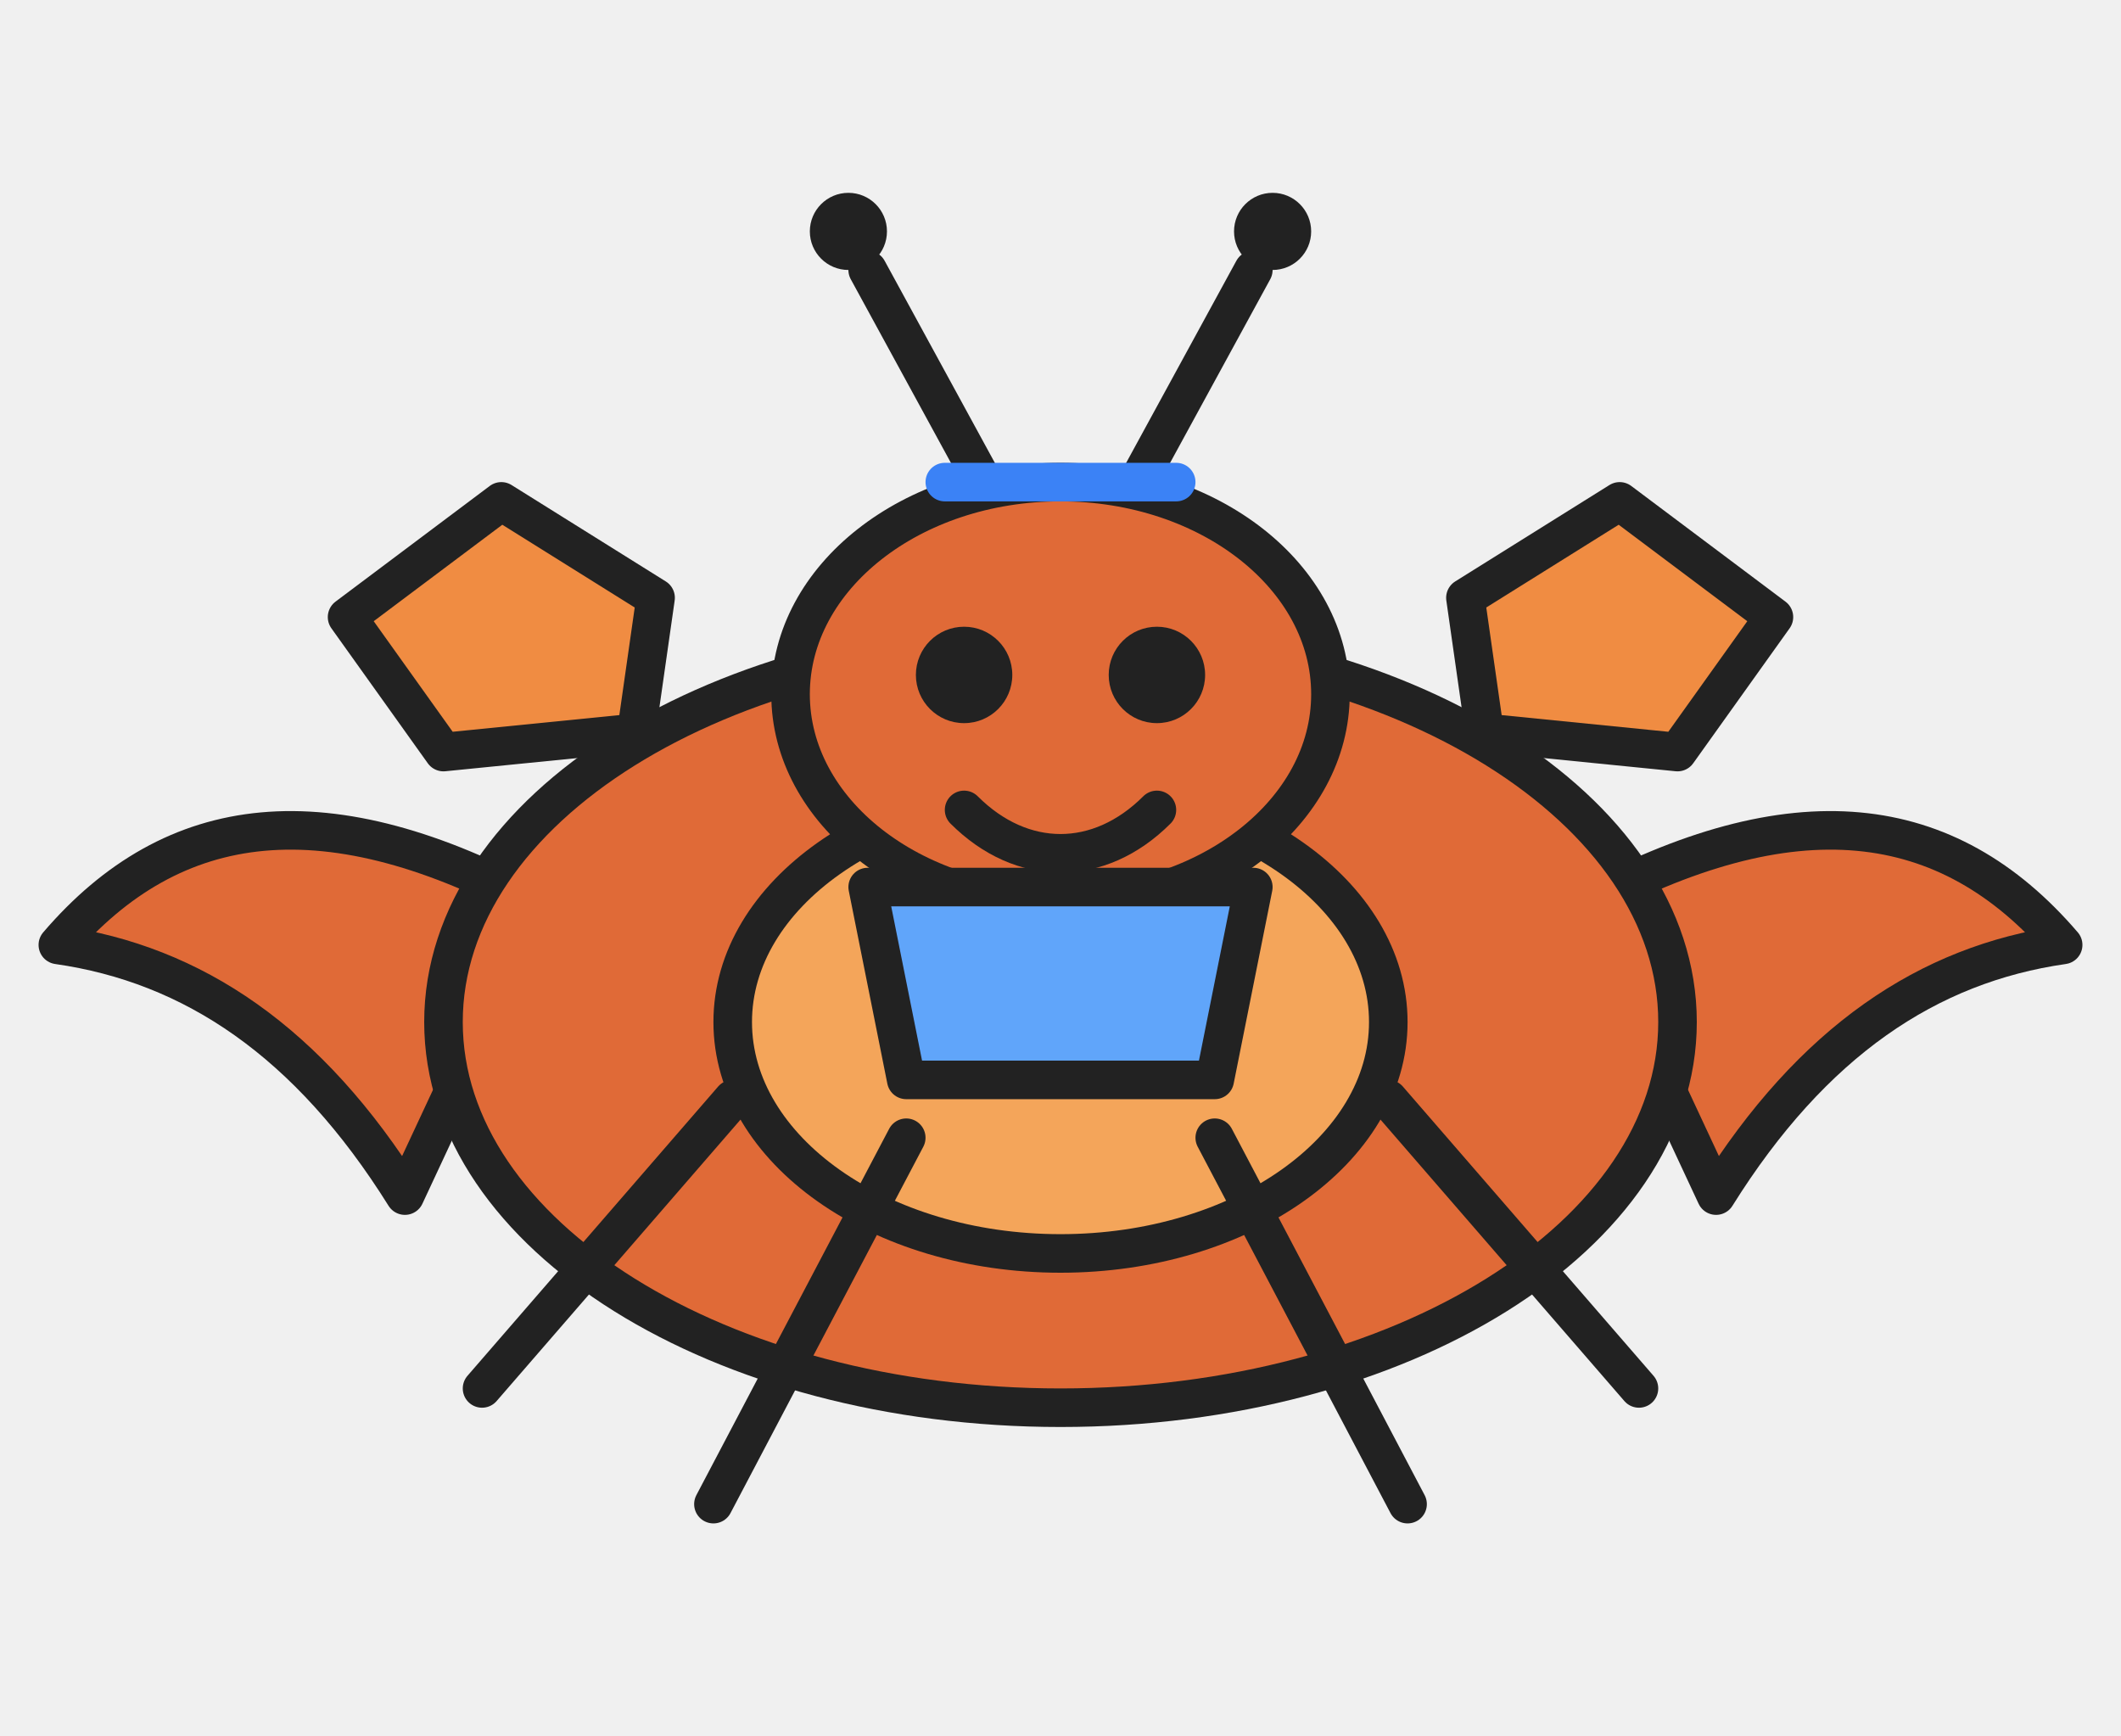
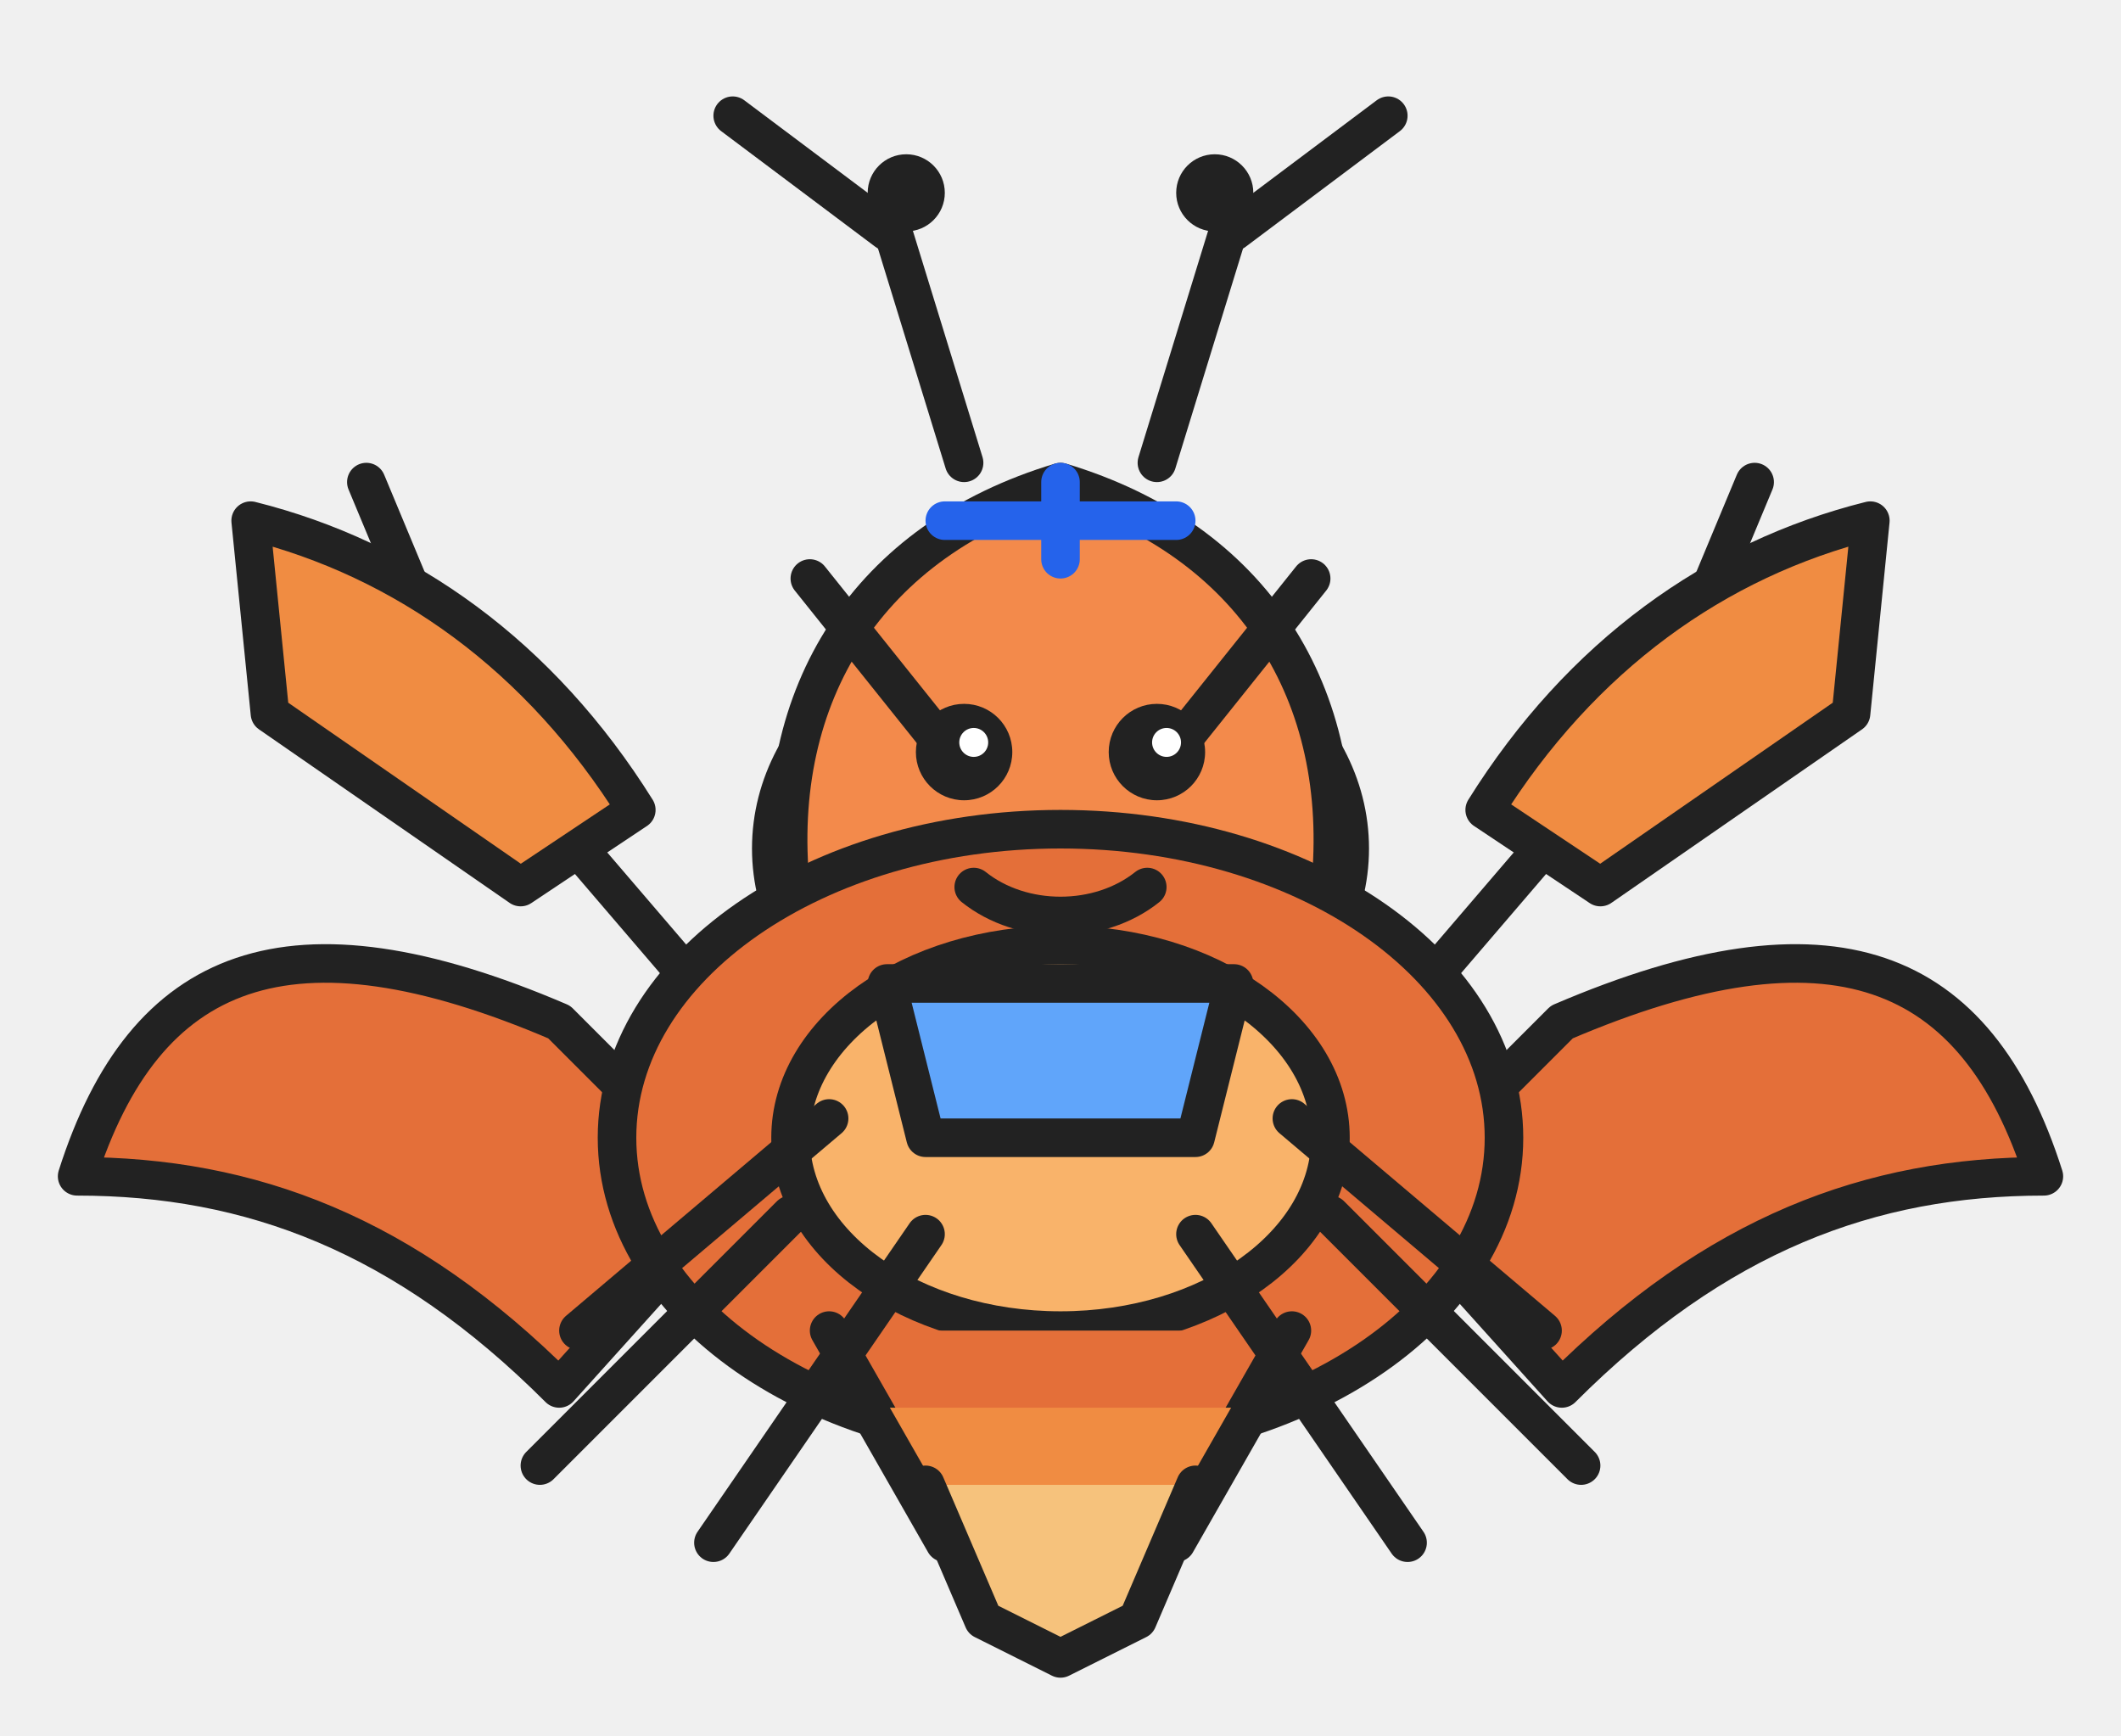
<svg xmlns="http://www.w3.org/2000/svg" width="220" height="180" viewBox="0 0 220 180" fill="none">
  <g stroke="#222222" stroke-width="4" stroke-linecap="round" stroke-linejoin="round">
-     <path d="M56 94C34 82 18 84 6 98C20 100 32 108 42 124L56 94Z" fill="#E06A37" />
-     <path d="M164 94C186 82 202 84 214 98C200 100 188 108 178 124L164 94Z" fill="#E06A37" />
-     <ellipse cx="110" cy="106" rx="64" ry="40" fill="#E06A37" />
-     <ellipse cx="110" cy="106" rx="34" ry="24" fill="#F4A55A" />
-     <ellipse cx="110" cy="72" rx="28" ry="22" fill="#E06A37" />
-     <circle cx="100" cy="70" r="5" fill="#222222" stroke="none" />
-     <circle cx="120" cy="70" r="5" fill="#222222" stroke="none" />
-     <path d="M100 84C106 90 114 90 120 84" />
-     <path d="M102 50L90 28" />
-     <path d="M118 50L130 28" />
-     <circle cx="88" cy="24" r="4" fill="#222222" stroke="none" />
-     <circle cx="132" cy="24" r="4" fill="#222222" stroke="none" />
-     <path d="M76 114L50 144" />
-     <path d="M94 118L74 156" />
-     <path d="M126 118L146 156" />
-     <path d="M144 114L170 144" />
-     <path d="M68 62L52 52L36 64L46 78L66 76L68 62Z" fill="#F08C42" />
-     <path d="M152 62L168 52L184 64L174 78L154 76L152 62Z" fill="#F08C42" />
-     <path d="M90 92H130L126 112H94L90 92Z" fill="#60A5FA" />
-     <path d="M98 50H122" stroke="#3B82F6" />
+     <path d="M58 106C30 94 15 100 8 122C26 122 42 128 58 144L76 124L58 106Z" fill="#E46F39" />
+     <path d="M162 106C190 94 205 100 212 122C194 122 178 128 162 144L144 124L162 106Z" fill="#E46F39" />
+     <path d="M72 102L48 74L38 50" />
+     <path d="M148 102L172 74L182 50" />
+     <path d="M54 92L28 74L26 54C42 58 56 68 66 84L54 92Z" fill="#F08C42" />
+     <path d="M166 92L192 74L194 54C178 58 164 68 154 84L166 92Z" fill="#F08C42" />
+     <ellipse cx="110" cy="88" rx="30" ry="24" fill="#E46F39" />
+     <path d="M82 92C80 72 90 56 110 50C130 56 140 72 138 92C126 102 118 108 110 112C102 108 94 102 82 92Z" fill="#F38A4B" />
+     <ellipse cx="110" cy="118" rx="46" ry="32" fill="#E46F39" />
+     <ellipse cx="110" cy="118" rx="28" ry="20" fill="#F9B36A" />
+     <path d="M86 138L94 152L110 158L126 152L134 138" fill="#E46F39" />
+     <path d="M90 146L98 160L110 166L122 160L130 146" fill="#F08C42" />
+     <path d="M96 154L102 168L110 172L118 168L124 154" fill="#F6C27C" />
+     <path d="M92 102H128L124 118H96L92 102Z" fill="#60A5FA" />
+     <path d="M98 54H122" stroke="#2563EB" />
+     <path d="M110 50V58" stroke="#2563EB" />
+     <path d="M100 48L92 22" />
+     <path d="M120 48L128 22" />
+     <path d="M92 24L76 12" />
+     <path d="M128 24L144 12" />
+     <circle cx="94" cy="20" r="4" fill="#222222" stroke="none" />
+     <circle cx="126" cy="20" r="4" fill="#222222" stroke="none" />
+     <path d="M100 80L84 60" />
+     <path d="M120 80L136 60" />
+     <circle cx="100" cy="78" r="5" fill="#222222" stroke="none" />
+     <circle cx="120" cy="78" r="5" fill="#222222" stroke="none" />
+     <circle cx="101" cy="77" r="1.5" fill="#FFFFFF" stroke="none" />
+     <circle cx="121" cy="77" r="1.5" fill="#FFFFFF" stroke="none" />
+     <path d="M101 92C106 96 114 96 119 92" />
+     <path d="M86 116L60 138" />
+     <path d="M82 126L56 152" />
+     <path d="M96 128L74 160" />
+     <path d="M134 116L160 138" />
+     <path d="M138 126L164 152" />
+     <path d="M124 128L146 160" />
  </g>
</svg>
